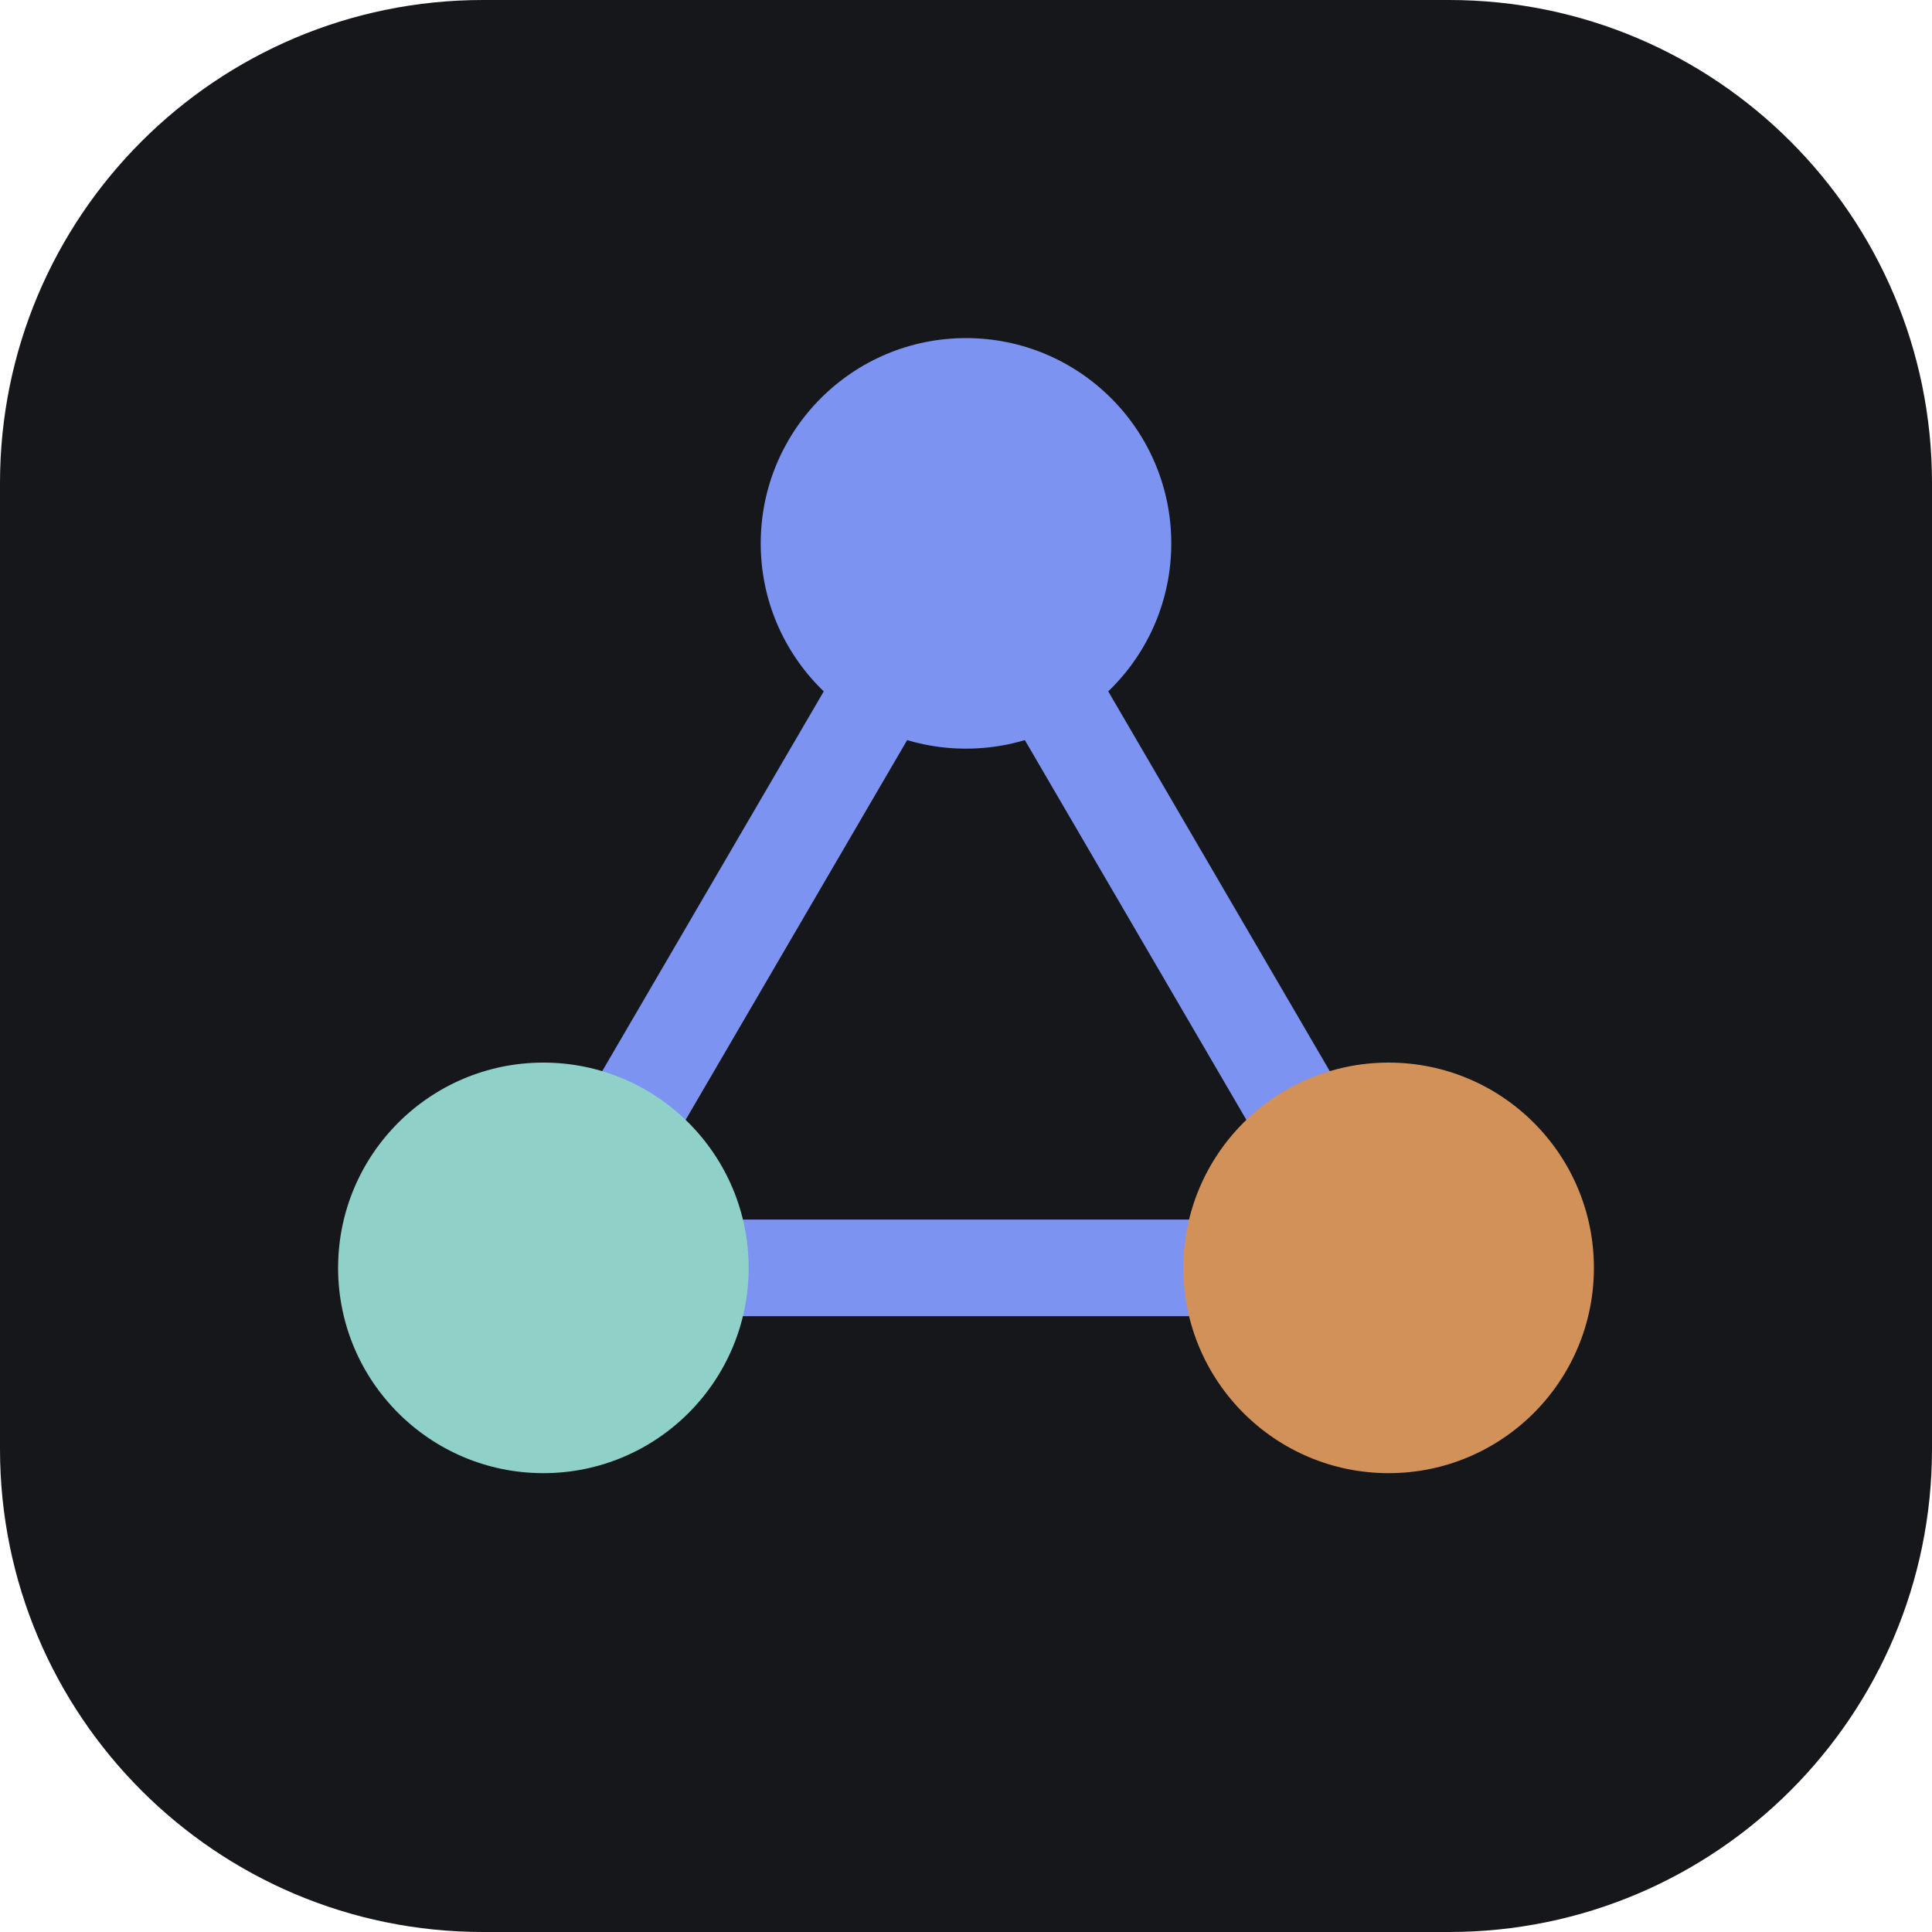
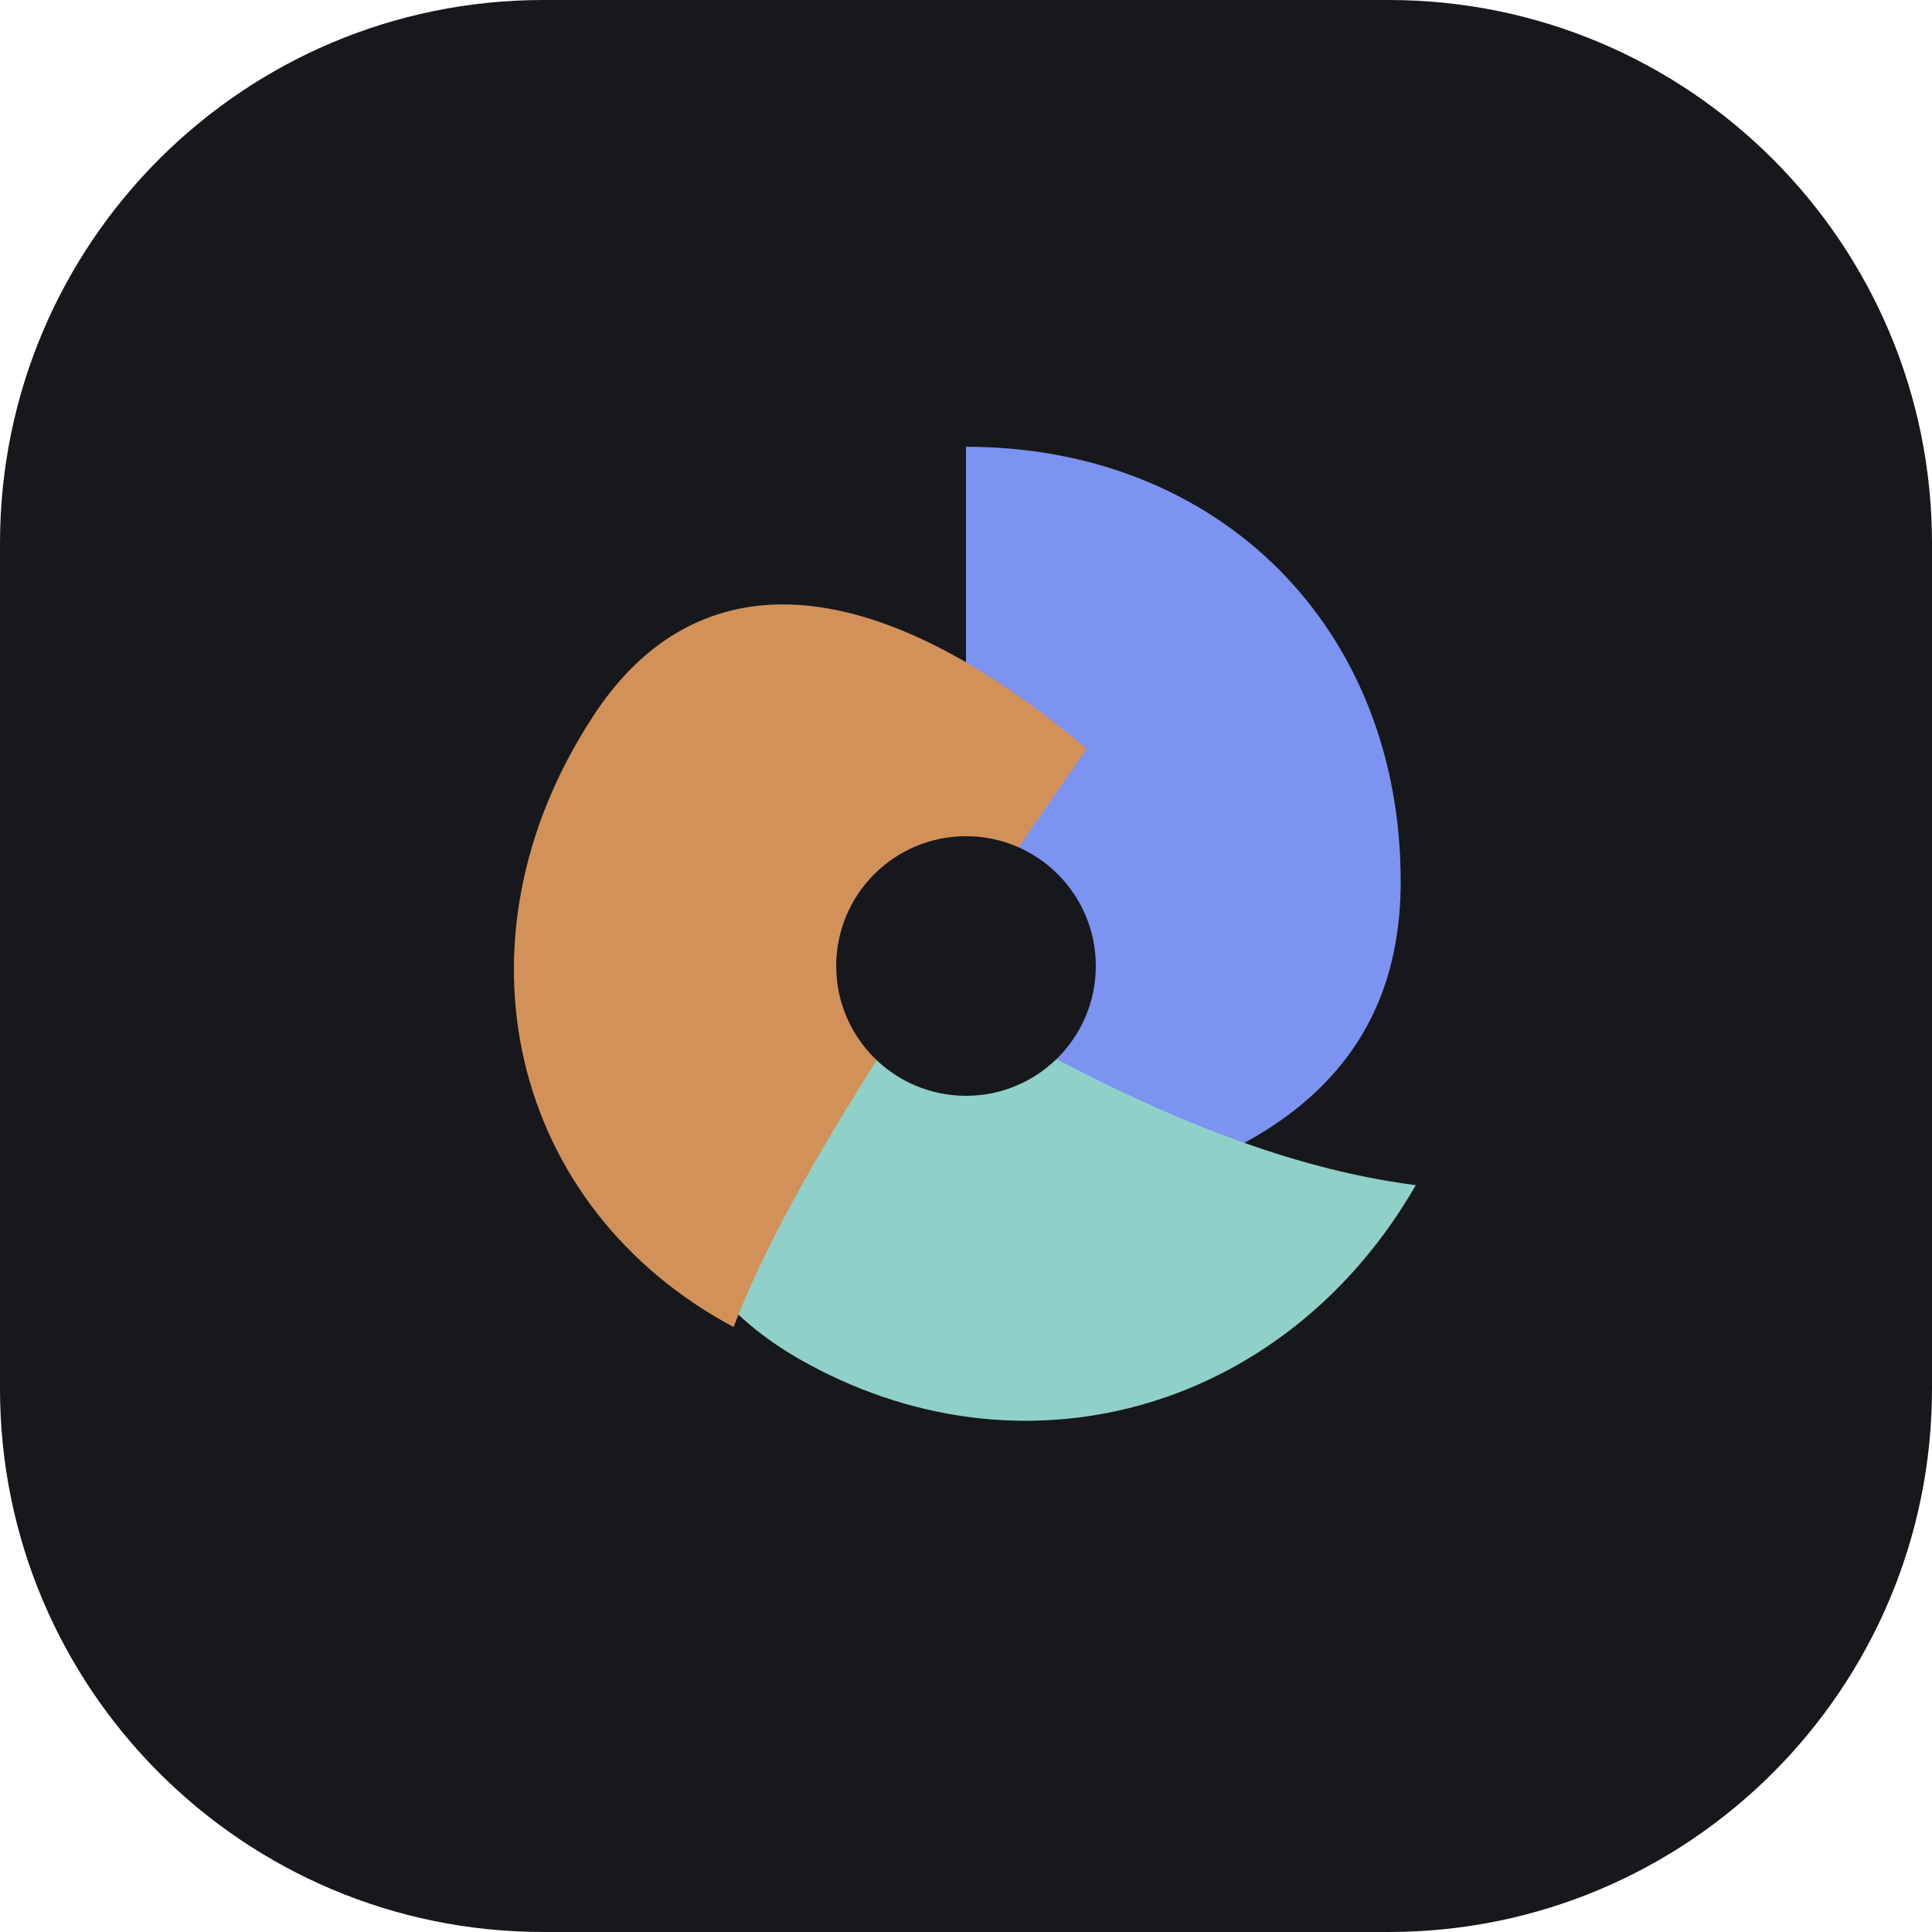
<svg xmlns="http://www.w3.org/2000/svg" viewBox="0 0 32 32">
-   <rect width="32" height="32" rx="8" fill="#16171b" />
-   <line x1="16" y1="9" x2="9" y2="21" stroke="#7c93f2" stroke-width="1.6" />
-   <line x1="16" y1="9" x2="23" y2="21" stroke="#7c93f2" stroke-width="1.6" />
-   <line x1="9" y1="21" x2="23" y2="21" stroke="#7c93f2" stroke-width="1.6" />
-   <circle cx="16" cy="9" r="3.4" fill="#7c93f2" />
-   <circle cx="9" cy="21" r="3.4" fill="#8fd1c9" />
-   <circle cx="23" cy="21" r="3.4" fill="#d3915a" />
+   <rect width="32" height="32" rx="9" fill="#17181b" />
+   <g transform="translate(16 16)">
+     <path d="M0 -8.6 C 4.2 -8.6 7.2 -5.6 7.2 -1.4 C 7.2 1.6 5.2 3.6 0 4.2 C 0 -0.6 0 -4.6 0 -8.6 Z" fill="#7c93f2" />
+     <path d="M7.45 3.63 C 5.35 7.28 1.1 8.6 -2.6 6.6 C -5.2 5.2 -6 2.6 -3.6 -1.6 C 0.5 1.2 4.1 3.2 7.45 3.63 Z" fill="#8fd1c9" />
+     <path d="M-3.85 5.98 C -7.55 4 -8.6 -0.4 -6.2 -4.1 C -4.6 -6.6 -1.8 -6.8 2 -3.6 C -0.7 0.3 -2.9 3.5 -3.85 5.98 Z" fill="#d3915a" />
+     <circle r="2.15" fill="#17181b" />
+   </g>
</svg>
